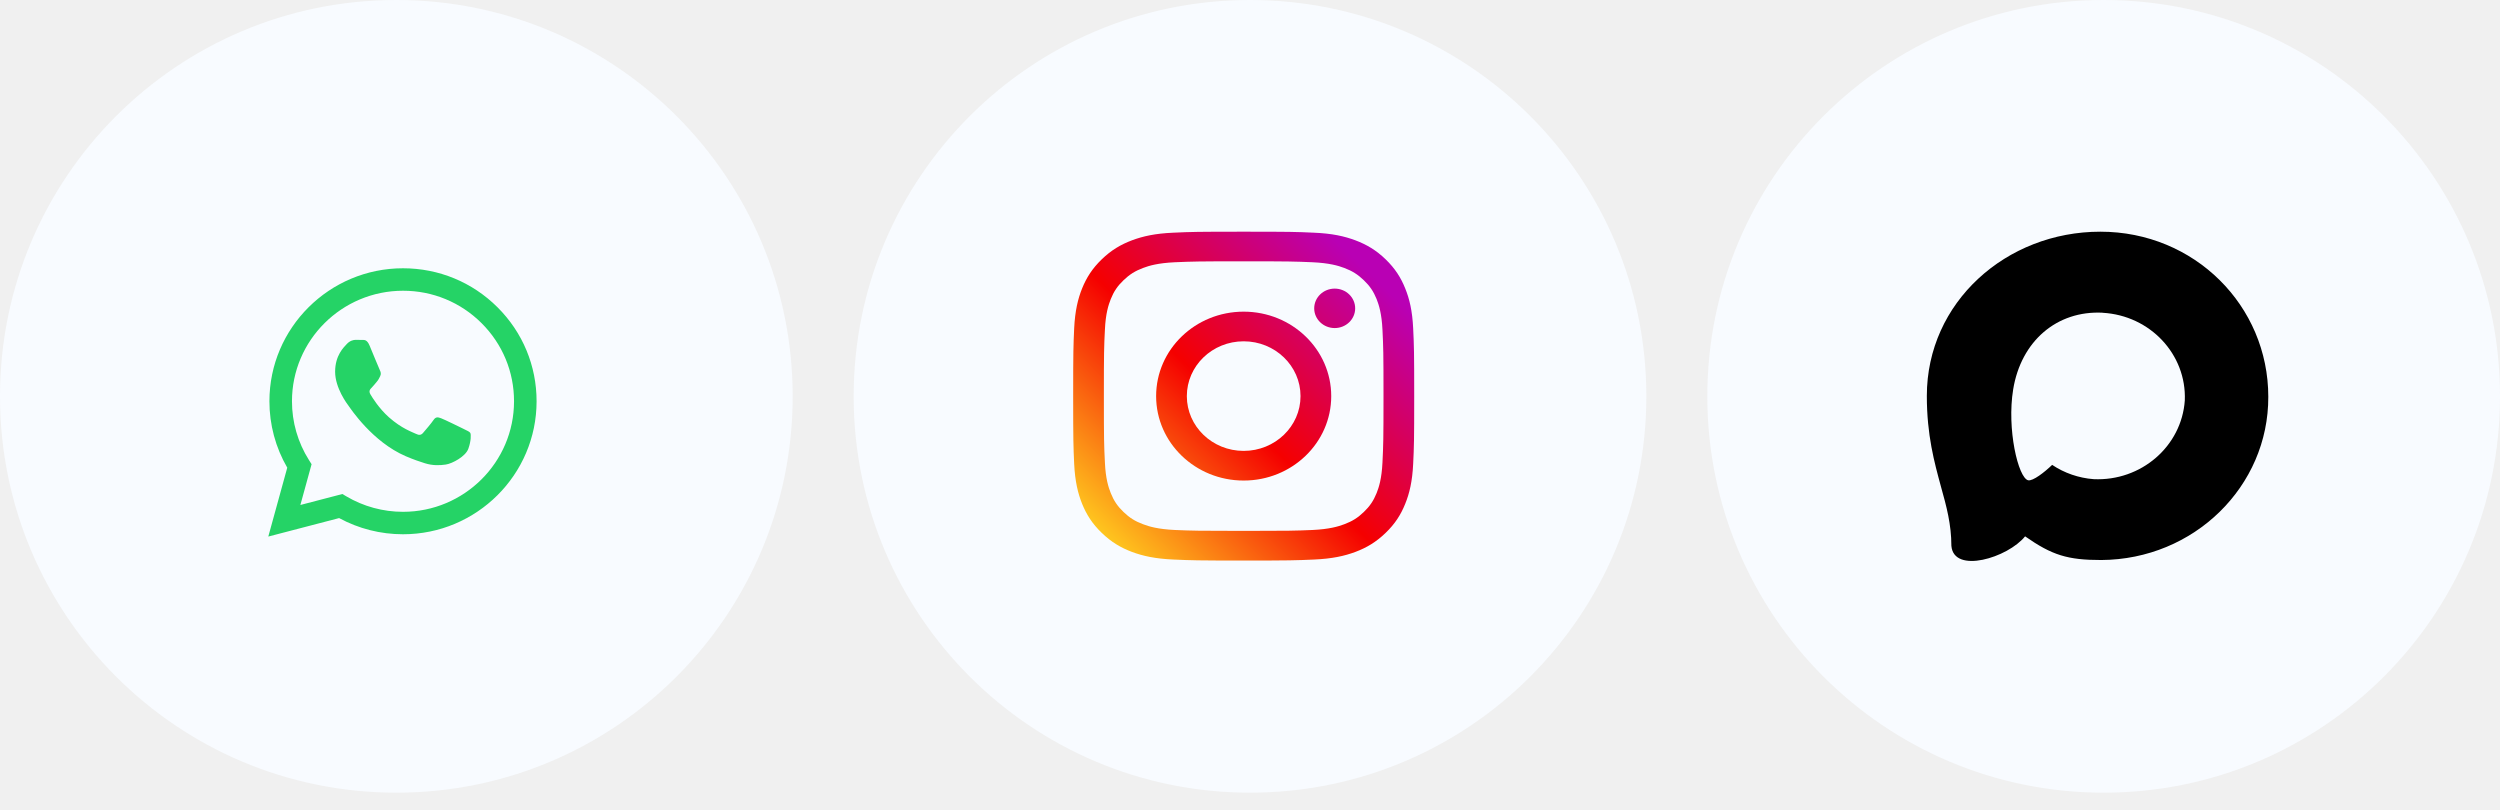
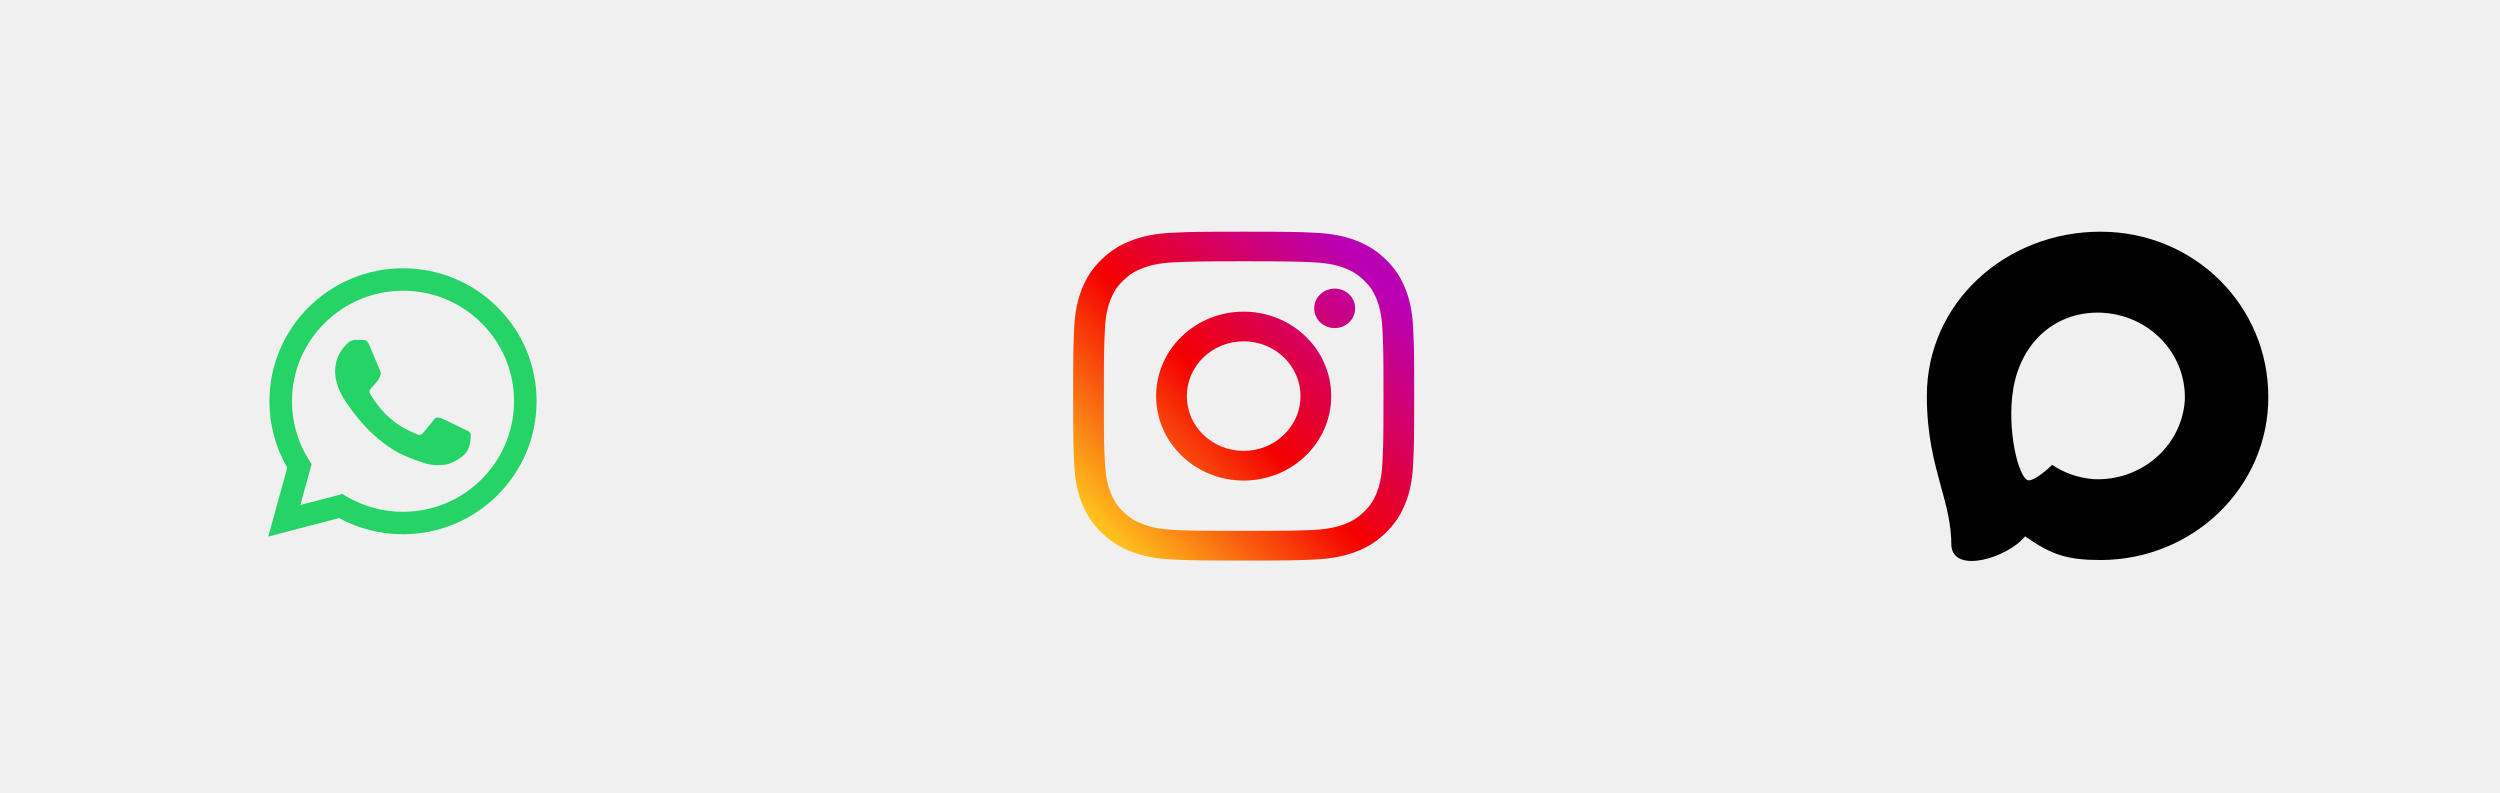
- <svg xmlns="http://www.w3.org/2000/svg" width="142" height="46" viewBox="0 0 142 46" fill="none">
-   <rect width="45.024" height="45.024" rx="22.512" fill="#F8FBFF" />
-   <path fill-rule="evenodd" clip-rule="evenodd" d="M28.258 17.453C26.826 16.025 24.921 15.239 22.891 15.238C18.708 15.238 15.304 18.625 15.303 22.789C15.302 24.12 15.652 25.419 16.316 26.564L15.239 30.477L19.262 29.427C20.37 30.029 21.618 30.346 22.887 30.346H22.891C27.073 30.346 30.477 26.959 30.478 22.795C30.479 20.777 29.691 18.88 28.258 17.453V17.453ZM22.891 29.071H22.888C21.757 29.071 20.647 28.768 19.678 28.196L19.448 28.06L17.061 28.683L17.698 26.367L17.548 26.13C16.917 25.13 16.583 23.975 16.584 22.789C16.585 19.329 19.415 16.514 22.893 16.514C24.578 16.514 26.161 17.168 27.352 18.354C28.543 19.541 29.198 21.118 29.197 22.794C29.196 26.255 26.367 29.071 22.891 29.071V29.071ZM26.35 24.37C26.16 24.276 25.228 23.82 25.054 23.757C24.881 23.694 24.754 23.662 24.628 23.851C24.502 24.04 24.138 24.465 24.028 24.591C23.917 24.717 23.806 24.733 23.617 24.638C23.427 24.544 22.817 24.345 22.092 23.702C21.529 23.201 21.148 22.584 21.038 22.395C20.927 22.206 21.026 22.104 21.12 22.01C21.206 21.925 21.31 21.789 21.405 21.679C21.5 21.569 21.531 21.49 21.595 21.365C21.658 21.239 21.626 21.128 21.579 21.034C21.532 20.939 21.152 20.011 20.994 19.633C20.84 19.265 20.684 19.315 20.568 19.309C20.457 19.304 20.331 19.303 20.204 19.303C20.078 19.303 19.872 19.35 19.699 19.539C19.525 19.728 19.035 20.184 19.035 21.113C19.035 22.041 19.714 22.939 19.809 23.065C19.904 23.191 21.146 25.096 23.048 25.914C23.5 26.108 23.854 26.224 24.129 26.311C24.583 26.455 24.996 26.435 25.323 26.386C25.687 26.332 26.445 25.93 26.602 25.489C26.76 25.048 26.76 24.67 26.713 24.592C26.666 24.513 26.539 24.466 26.35 24.371L26.35 24.37Z" fill="#25D366" />
-   <rect x="48.488" width="45.024" height="45.024" rx="22.512" fill="#F8FBFF" />
-   <g clip-path="url(#clip0_143_1874)">
-     <path d="M76.974 17.515C76.974 16.894 76.453 16.393 75.811 16.393C75.17 16.393 74.647 16.894 74.647 17.515C74.647 18.133 75.17 18.634 75.811 18.634C76.453 18.634 76.974 18.133 76.974 17.515Z" fill="url(#paint0_linear_143_1874)" />
-     <path d="M78.524 26.273C78.481 27.184 78.323 27.679 78.192 28.007C78.016 28.443 77.806 28.755 77.465 29.081C77.128 29.408 76.805 29.61 76.353 29.778C76.012 29.907 75.497 30.059 74.553 30.103C73.532 30.146 73.229 30.155 70.64 30.155C68.054 30.155 67.749 30.146 66.728 30.103C65.783 30.059 65.271 29.907 64.93 29.778C64.476 29.61 64.155 29.408 63.816 29.081C63.475 28.755 63.265 28.443 63.091 28.007C62.96 27.679 62.799 27.184 62.759 26.273C62.709 25.289 62.7 24.992 62.7 22.501C62.7 20.004 62.709 19.71 62.759 18.726C62.799 17.815 62.96 17.321 63.091 16.989C63.265 16.554 63.475 16.244 63.816 15.918C64.155 15.591 64.476 15.389 64.93 15.219C65.271 15.09 65.783 14.94 66.728 14.896C67.749 14.853 68.054 14.842 70.64 14.842C73.229 14.842 73.532 14.853 74.553 14.896C75.497 14.94 76.012 15.09 76.353 15.219C76.805 15.389 77.128 15.591 77.465 15.918C77.806 16.244 78.016 16.554 78.192 16.989C78.323 17.321 78.481 17.815 78.524 18.726C78.572 19.71 78.583 20.004 78.583 22.501C78.583 24.992 78.572 25.289 78.524 26.273ZM80.268 18.649C80.221 17.654 80.058 16.974 79.816 16.382C79.57 15.768 79.24 15.247 78.7 14.726C78.163 14.208 77.623 13.89 76.986 13.65C76.369 13.419 75.667 13.26 74.634 13.217C73.602 13.169 73.272 13.16 70.64 13.16C68.011 13.16 67.679 13.169 66.646 13.217C65.616 13.26 64.914 13.419 64.295 13.65C63.66 13.89 63.12 14.208 62.583 14.726C62.043 15.247 61.713 15.768 61.464 16.382C61.225 16.974 61.062 17.654 61.013 18.649C60.968 19.645 60.956 19.963 60.956 22.501C60.956 25.036 60.968 25.354 61.013 26.35C61.062 27.343 61.225 28.023 61.464 28.617C61.713 29.23 62.043 29.753 62.583 30.271C63.12 30.789 63.66 31.11 64.295 31.349C64.914 31.58 65.616 31.737 66.646 31.782C67.679 31.828 68.011 31.839 70.64 31.839C73.272 31.839 73.602 31.828 74.634 31.782C75.667 31.737 76.369 31.58 76.986 31.349C77.623 31.11 78.163 30.789 78.7 30.271C79.24 29.753 79.57 29.23 79.816 28.617C80.058 28.023 80.221 27.343 80.268 26.35C80.316 25.354 80.327 25.036 80.327 22.501C80.327 19.963 80.316 19.645 80.268 18.649Z" fill="url(#paint1_linear_143_1874)" />
-     <path d="M70.64 25.611C68.858 25.611 67.412 24.219 67.412 22.501C67.412 20.78 68.858 19.386 70.64 19.386C72.422 19.386 73.87 20.78 73.87 22.501C73.87 24.219 72.422 25.611 70.64 25.611ZM70.64 17.702C67.893 17.702 65.668 19.852 65.668 22.501C65.668 25.148 67.893 27.295 70.64 27.295C73.387 27.295 75.614 25.148 75.614 22.501C75.614 19.852 73.387 17.702 70.64 17.702Z" fill="url(#paint2_linear_143_1874)" />
-   </g>
-   <rect x="96.976" width="45.024" height="45.024" rx="22.512" fill="#F8FBFF" />
-   <path fill-rule="evenodd" clip-rule="evenodd" d="M119.35 31.809C117.447 31.809 116.562 31.54 115.025 30.464C114.052 31.675 110.973 32.621 110.838 31.002C110.838 29.787 110.56 28.759 110.246 27.638C109.87 26.257 109.444 24.718 109.444 22.489C109.444 17.165 113.955 13.16 119.299 13.16C124.648 13.16 128.839 17.363 128.839 22.538C128.857 27.634 124.612 31.782 119.35 31.809ZM119.429 17.762C116.826 17.632 114.798 19.377 114.349 22.112C113.978 24.377 114.636 27.136 115.196 27.279C115.465 27.342 116.141 26.813 116.562 26.405C117.259 26.871 118.071 27.151 118.915 27.216C121.612 27.342 123.916 25.354 124.097 22.745C124.203 20.13 122.126 17.916 119.429 17.766V17.762Z" fill="black" />
+ <svg xmlns="http://www.w3.org/2000/svg" width="142" height="45.024" viewBox="0 0 142 45.024" fill="none">
  <defs>
-     <linearGradient id="paint0_linear_143_1874" x1="61.131" y1="31.646" x2="78.074" y2="14.075" gradientUnits="userSpaceOnUse">
-       <stop stop-color="#FFD521" />
-       <stop offset="0.05" stop-color="#FFD521" />
-       <stop offset="0.501" stop-color="#F50000" />
-       <stop offset="0.95" stop-color="#B900B4" />
-       <stop offset="0.95" stop-color="#B900B4" />
-       <stop offset="1" stop-color="#B900B4" />
+     <linearGradient id="g0" gradientUnits="userSpaceOnUse" x1="-13.517" y1="15.254" x2="4.066" y2="-1.701">
+       <stop offset="0" stop-color="#ffd521" />
+       <stop offset="0.05" stop-color="#ffd521" />
+       <stop offset="0.501" stop-color="#f50000" />
+       <stop offset="0.95" stop-color="#b900b4" />
+       <stop offset="0.95" stop-color="#b900b4" />
+       <stop offset="1" stop-color="#b900b4" />
    </linearGradient>
-     <linearGradient id="paint1_linear_143_1874" x1="61.131" y1="31.669" x2="78.088" y2="14.084" gradientUnits="userSpaceOnUse">
-       <stop stop-color="#FFD521" />
-       <stop offset="0.05" stop-color="#FFD521" />
-       <stop offset="0.501" stop-color="#F50000" />
-       <stop offset="0.95" stop-color="#B900B4" />
-       <stop offset="0.95" stop-color="#B900B4" />
-       <stop offset="1" stop-color="#B900B4" />
+     <linearGradient id="g1" gradientUnits="userSpaceOnUse" x1="0.175" y1="18.509" x2="17.772" y2="1.54">
+       <stop offset="0" stop-color="#ffd521" />
+       <stop offset="0.05" stop-color="#ffd521" />
+       <stop offset="0.501" stop-color="#f50000" />
+       <stop offset="0.95" stop-color="#b900b4" />
+       <stop offset="0.95" stop-color="#b900b4" />
+       <stop offset="1" stop-color="#b900b4" />
    </linearGradient>
-     <linearGradient id="paint2_linear_143_1874" x1="61.135" y1="31.67" x2="78.088" y2="14.089" gradientUnits="userSpaceOnUse">
-       <stop stop-color="#FFD521" />
-       <stop offset="0.05" stop-color="#FFD521" />
-       <stop offset="0.501" stop-color="#F50000" />
-       <stop offset="0.95" stop-color="#B900B4" />
-       <stop offset="0.95" stop-color="#B900B4" />
-       <stop offset="1" stop-color="#B900B4" />
+     <linearGradient id="g2" gradientUnits="userSpaceOnUse" x1="-4.533" y1="13.968" x2="13.06" y2="-2.997">
+       <stop offset="0" stop-color="#ffd521" />
+       <stop offset="0.05" stop-color="#ffd521" />
+       <stop offset="0.501" stop-color="#f50000" />
+       <stop offset="0.95" stop-color="#b900b4" />
+       <stop offset="0.95" stop-color="#b900b4" />
+       <stop offset="1" stop-color="#b900b4" />
    </linearGradient>
-     <clipPath id="clip0_143_1874">
-       <rect width="19.395" height="18.702" fill="white" transform="translate(60.9561 13.1602)" />
-     </clipPath>
  </defs>
+   <path d="M13.019 2.214C11.586 0.787 9.681 0.001 7.652 0C3.469 0 0.065 3.387 0.064 7.551C0.063 8.882 0.413 10.181 1.077 11.326L0 15.239L4.022 14.189C5.131 14.791 6.379 15.108 7.648 15.108L7.652 15.108C11.833 15.108 15.238 11.72 15.239 7.557C15.24 5.539 14.451 3.642 13.019 2.215L13.019 2.214ZM7.652 13.833L7.649 13.833C6.517 13.832 5.407 13.53 4.439 12.958L4.209 12.822L1.822 13.445L2.459 11.129L2.309 10.891C1.678 9.892 1.344 8.737 1.345 7.551C1.346 4.091 4.175 1.275 7.654 1.275C9.339 1.276 10.922 1.929 12.113 3.116C13.303 4.302 13.959 5.879 13.958 7.556C13.957 11.017 11.127 13.832 7.652 13.832L7.652 13.833ZM11.111 9.132C10.921 9.038 9.989 8.582 9.815 8.519C9.641 8.456 9.515 8.424 9.389 8.613C9.263 8.802 8.899 9.227 8.788 9.353C8.678 9.479 8.567 9.494 8.378 9.4C8.188 9.305 7.577 9.106 6.853 8.463C6.289 7.963 5.909 7.345 5.798 7.156C5.688 6.967 5.787 6.865 5.881 6.772C5.966 6.687 6.071 6.551 6.166 6.441C6.261 6.331 6.292 6.252 6.355 6.126C6.419 6 6.387 5.89 6.34 5.796C6.292 5.701 5.913 4.772 5.755 4.395C5.601 4.027 5.445 4.077 5.329 4.071C5.218 4.065 5.092 4.064 4.965 4.064C4.838 4.064 4.633 4.111 4.459 4.3C4.285 4.489 3.796 4.946 3.796 5.874C3.796 6.803 4.475 7.7 4.57 7.826C4.665 7.952 5.907 9.858 7.809 10.675C8.261 10.87 8.614 10.986 8.89 11.073C9.344 11.217 9.757 11.197 10.084 11.148C10.448 11.094 11.205 10.691 11.363 10.251C11.521 9.81 11.521 9.432 11.474 9.353C11.427 9.275 11.3 9.227 11.11 9.133L11.111 9.132Z" fill-rule="evenodd" clip-rule="evenodd" fill="#25d366" transform="matrix(1 0 0 1 15.2393 15.2383)" />
+   <path d="M2.327 1.122C2.327 0.501 1.805 0 1.164 0C0.522 0 0 0.501 0 1.122C0 1.741 0.522 2.242 1.164 2.242C1.805 2.242 2.327 1.741 2.327 1.122Z" fill="url(#g0)" transform="matrix(1 0 0 1 74.6469 16.3926)" />
+   <path d="M17.568 13.113C17.525 14.024 17.367 14.518 17.236 14.847C17.06 15.283 16.85 15.594 16.509 15.921C16.172 16.248 15.849 16.45 15.397 16.618C15.056 16.747 14.541 16.899 13.597 16.943C12.576 16.986 12.273 16.995 9.684 16.995C7.098 16.995 6.793 16.986 5.772 16.943C4.827 16.899 4.315 16.747 3.974 16.618C3.52 16.45 3.199 16.248 2.86 15.921C2.519 15.594 2.309 15.283 2.135 14.847C2.004 14.518 1.843 14.024 1.803 13.113C1.753 12.129 1.744 11.832 1.744 9.341C1.744 6.844 1.753 6.55 1.803 5.566C1.843 4.655 2.004 4.161 2.135 3.829C2.309 3.394 2.519 3.084 2.86 2.757C3.199 2.431 3.52 2.228 3.974 2.059C4.315 1.93 4.827 1.779 5.772 1.736C6.793 1.693 7.098 1.681 9.684 1.681C12.273 1.681 12.576 1.693 13.597 1.736C14.541 1.779 15.056 1.93 15.397 2.059C15.849 2.228 16.172 2.431 16.509 2.757C16.85 3.084 17.06 3.394 17.236 3.829C17.367 4.161 17.525 4.655 17.568 5.566C17.616 6.55 17.627 6.844 17.627 9.341C17.627 11.832 17.616 12.129 17.568 13.113ZM19.312 5.489C19.265 4.494 19.102 3.814 18.86 3.222C18.614 2.607 18.284 2.087 17.744 1.566C17.207 1.048 16.667 0.73 16.03 0.49C15.413 0.259 14.711 0.1 13.678 0.057C12.646 0.009 12.316 0 9.684 0C7.055 0 6.723 0.009 5.69 0.057C4.66 0.1 3.958 0.259 3.339 0.49C2.704 0.73 2.164 1.048 1.627 1.566C1.087 2.087 0.757 2.607 0.508 3.222C0.269 3.814 0.106 4.494 0.056 5.489C0.011 6.485 0 6.803 0 9.341C0 11.876 0.011 12.194 0.056 13.19C0.106 14.183 0.269 14.862 0.508 15.457C0.757 16.069 1.087 16.592 1.627 17.111C2.164 17.629 2.704 17.949 3.339 18.189C3.958 18.42 4.66 18.577 5.69 18.622C6.723 18.668 7.055 18.679 9.684 18.679C12.316 18.679 12.646 18.668 13.678 18.622C14.711 18.577 15.413 18.42 16.03 18.189C16.667 17.949 17.207 17.629 17.744 17.111C18.284 16.592 18.614 16.069 18.86 15.457C19.102 14.862 19.265 14.183 19.312 13.19C19.359 12.194 19.371 11.876 19.371 9.341C19.371 6.803 19.359 6.485 19.312 5.489Z" fill="url(#g1)" transform="matrix(1 0 0 1 60.9556 13.1602)" />
+   <path d="M4.972 7.909C3.19 7.909 1.744 6.517 1.744 4.799C1.744 3.078 3.19 1.684 4.972 1.684C6.754 1.684 8.202 3.078 8.202 4.799C8.202 6.517 6.754 7.909 4.972 7.909ZM4.972 0C2.225 0 0 2.15 0 4.799C0 7.446 2.225 9.593 4.972 9.593C7.719 9.593 9.946 7.446 9.946 4.799C9.946 2.15 7.719 0 4.972 0Z" fill="url(#g2)" transform="matrix(1 0 0 1 65.6675 17.7021)" />
+   <path d="M9.906 18.649C8.003 18.649 7.118 18.38 5.58 17.303C4.608 18.515 1.528 19.461 1.394 17.842C1.394 16.626 1.116 15.599 0.801 14.478C0.426 13.097 0 11.558 0 9.329C0 4.005 4.511 0 9.855 0C15.204 0 19.395 4.203 19.395 9.378C19.413 14.474 15.168 18.622 9.906 18.649ZM9.985 4.602C7.382 4.472 5.354 6.216 4.904 8.952C4.534 11.217 5.191 13.976 5.752 14.119C6.02 14.182 6.697 13.653 7.118 13.245C7.815 13.711 8.626 13.991 9.471 14.056C12.167 14.182 14.472 12.194 14.653 9.585C14.758 6.97 12.682 4.756 9.985 4.606L9.985 4.602Z" fill-rule="evenodd" clip-rule="evenodd" fill="#000000" transform="matrix(1 0 0 1 109.4444 13.1602)" />
</svg>
